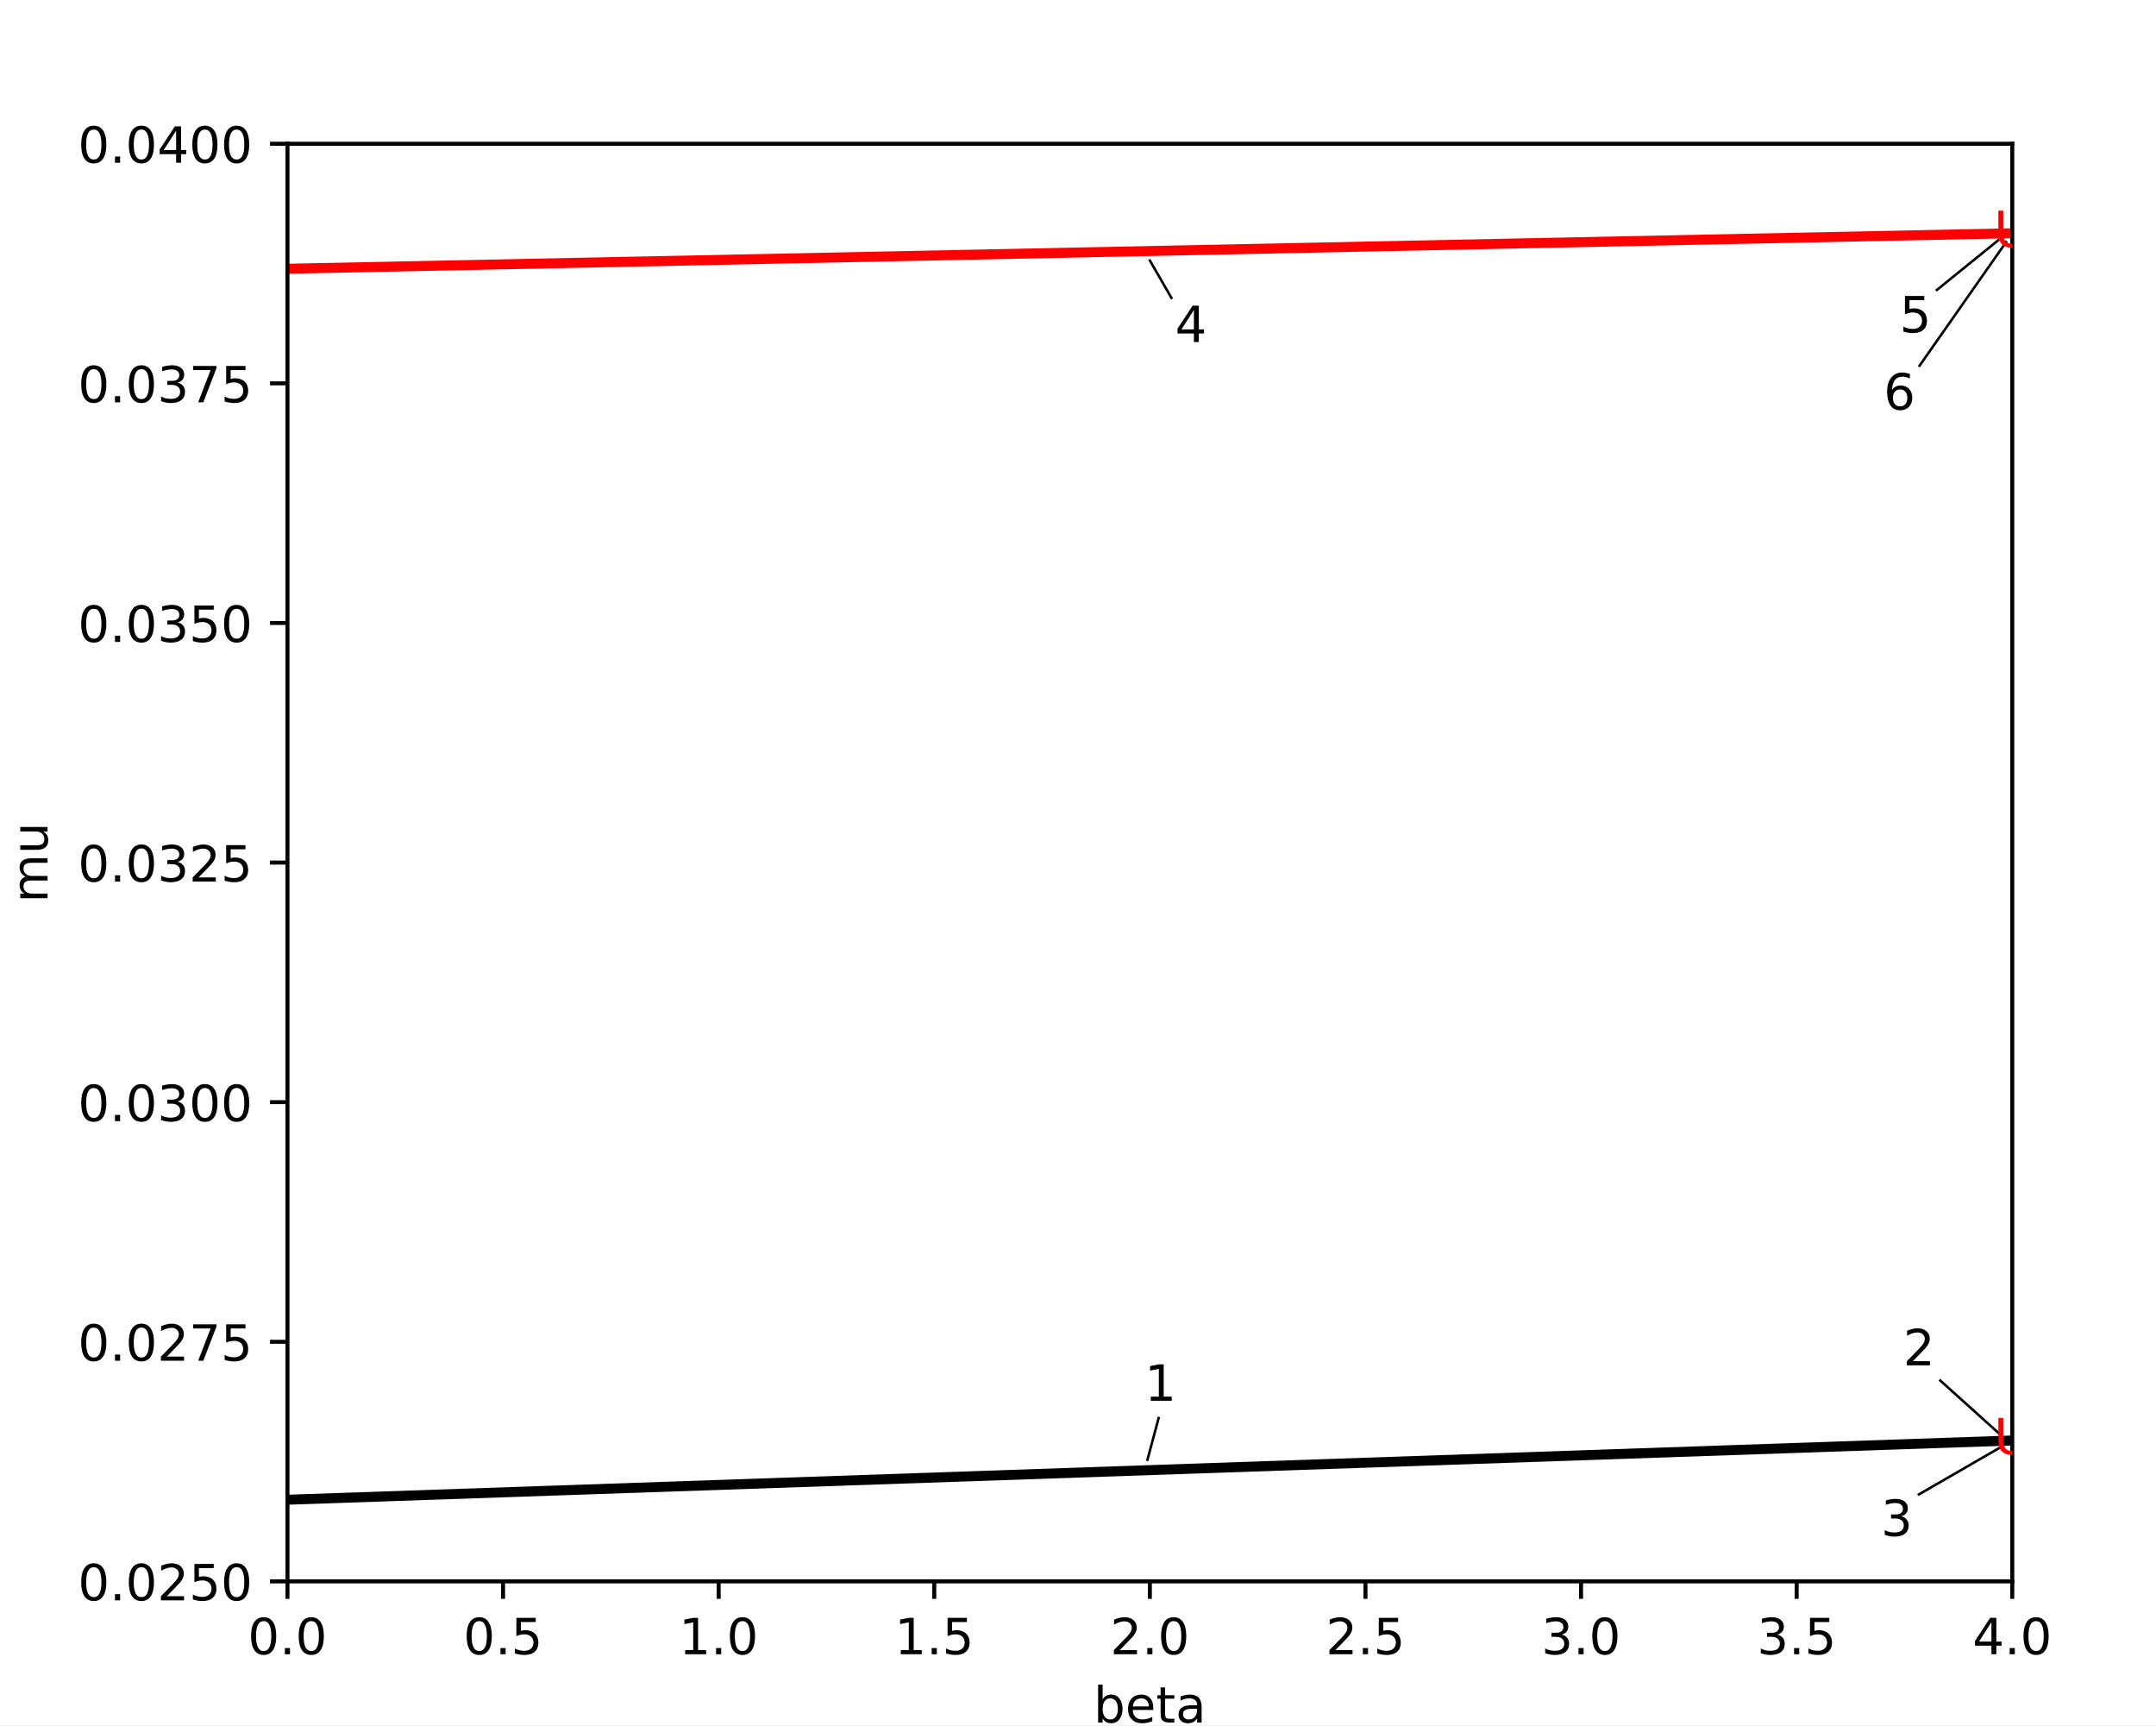
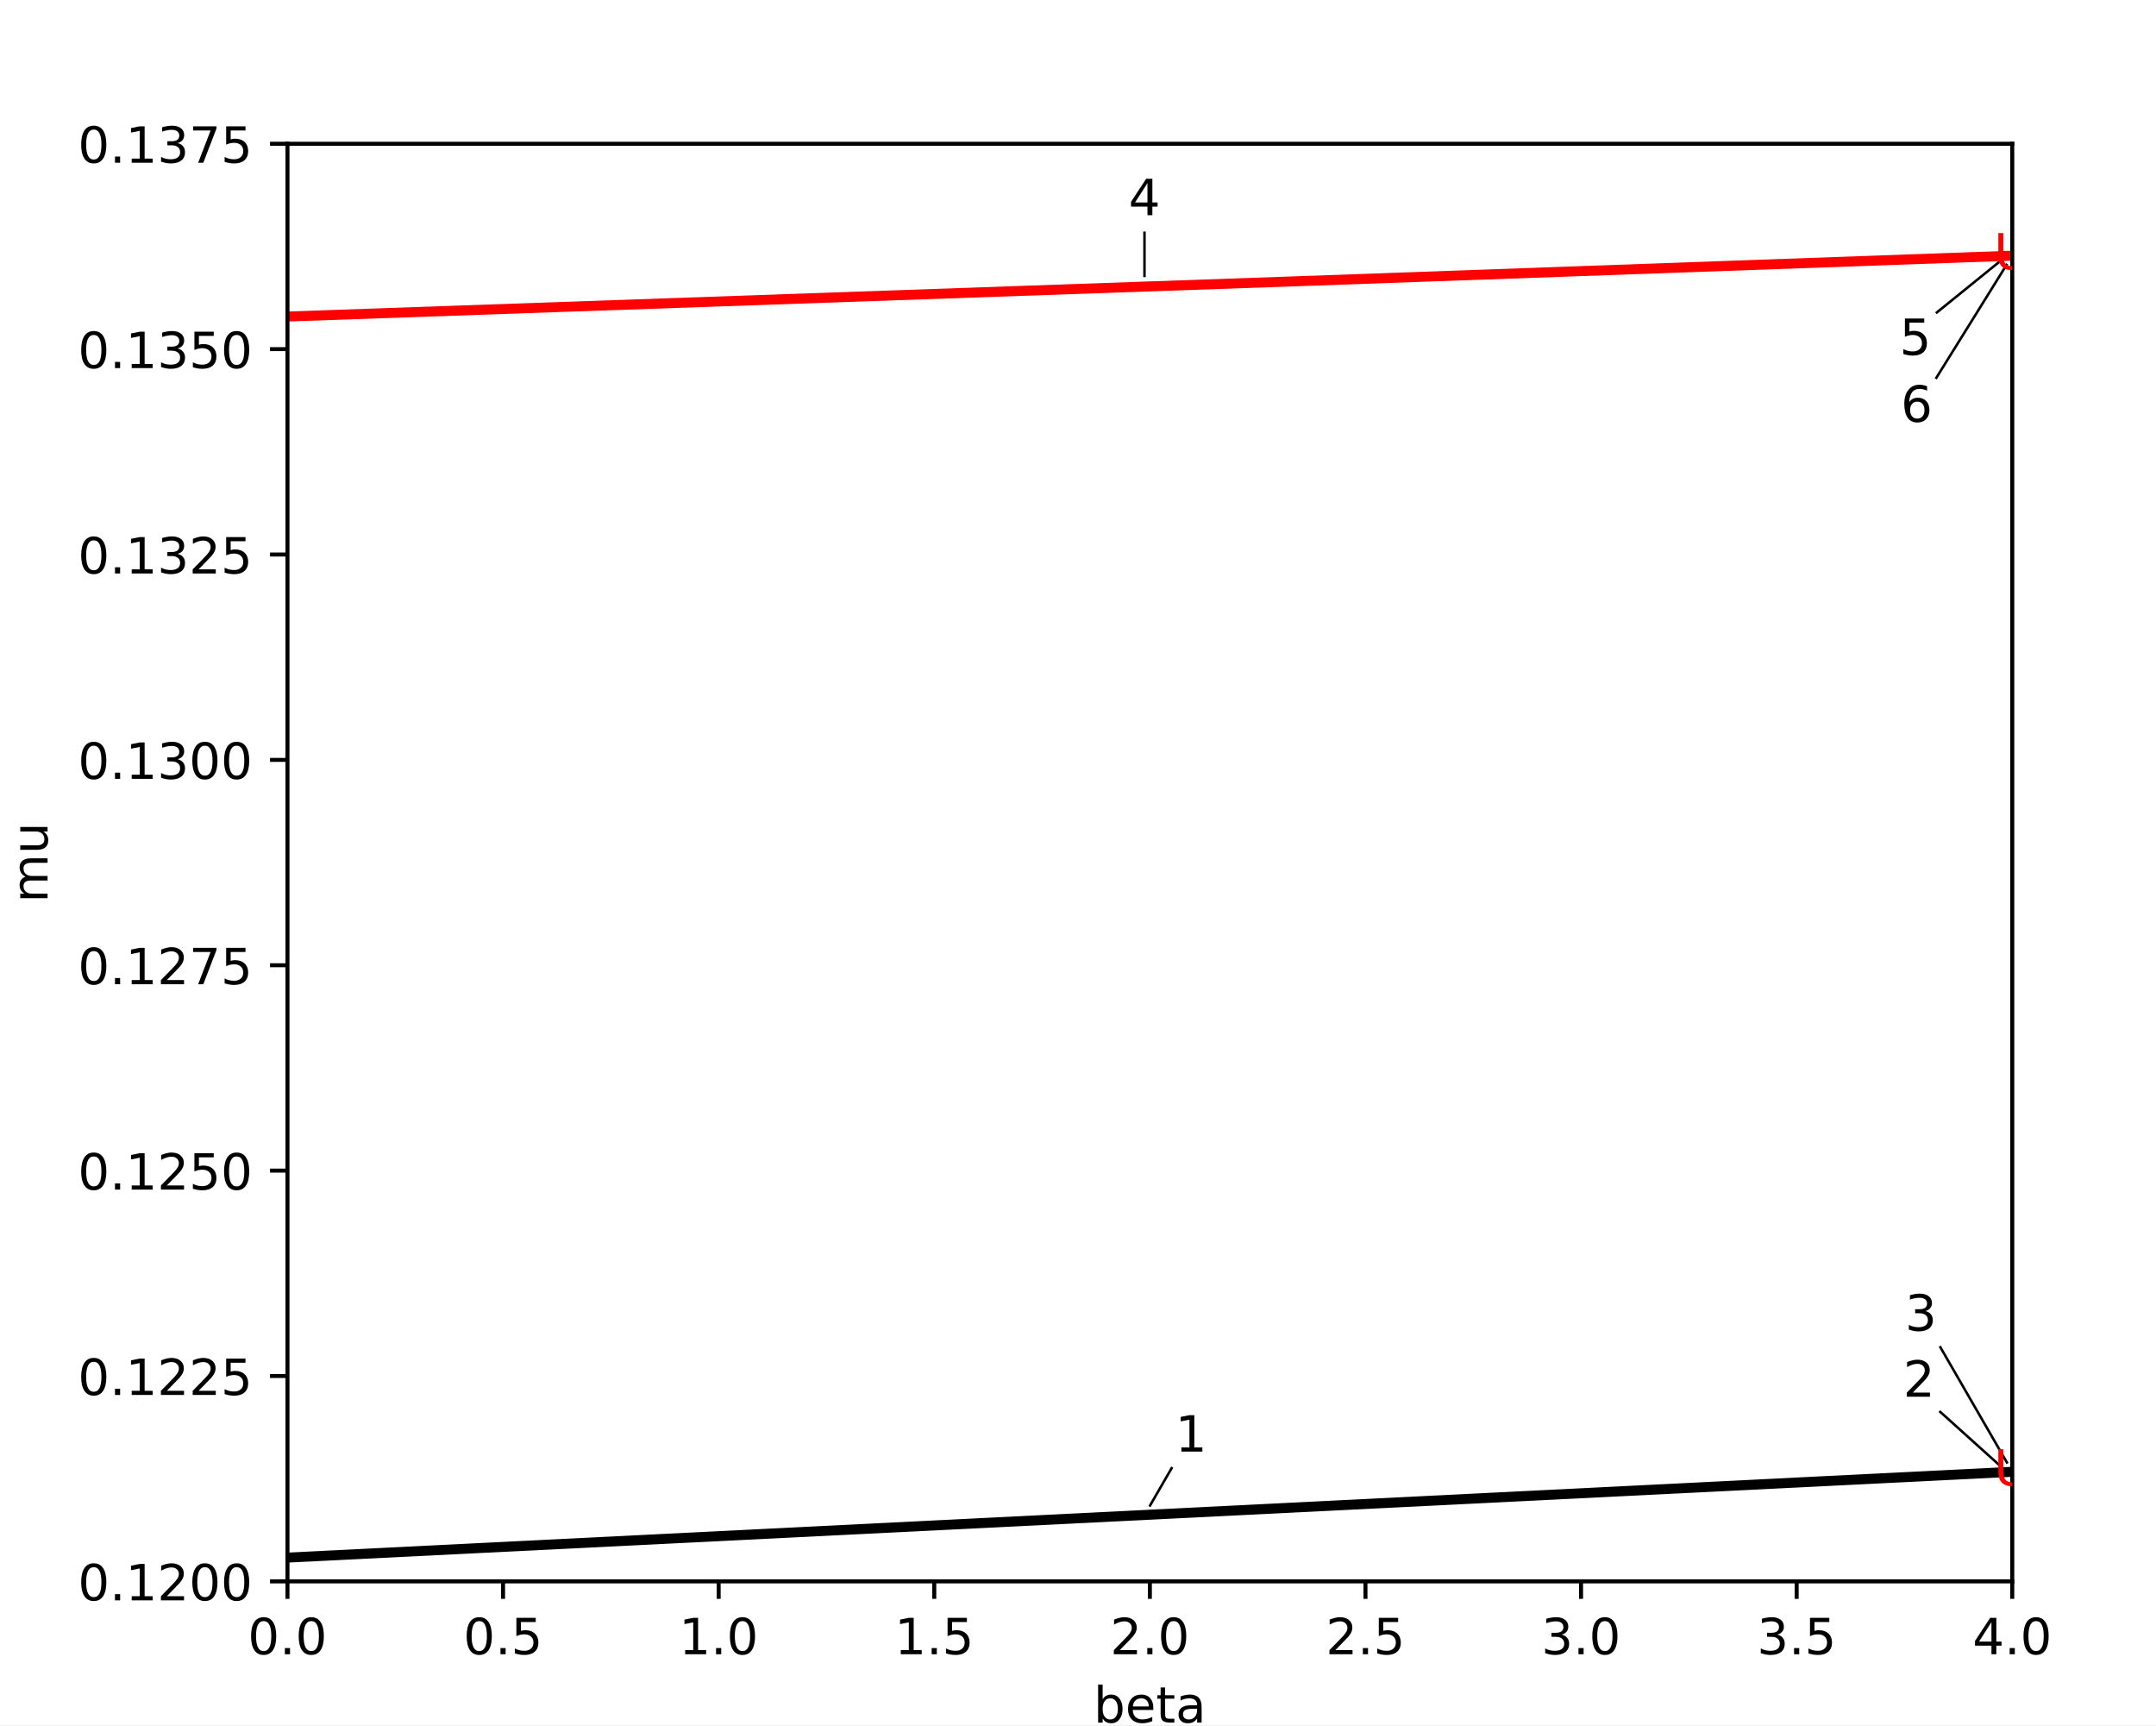
<svg xmlns="http://www.w3.org/2000/svg" xmlns:xlink="http://www.w3.org/1999/xlink" height="345.6pt" version="1.1" viewBox="0 0 432 345.6" width="432pt">
  <defs>
    <style type="text/css">*{stroke-linecap:butt;stroke-linejoin:round;}</style>
  </defs>
  <g id="figure_1">
    <g id="patch_1">
      <path d="M 0 345.6  L 432 345.6  L 432 0  L 0 0  z " style="fill:#ffffff;" />
    </g>
    <g id="axes_1">
      <g id="patch_2">
        <path d="M 57.6 316.8  L 403.2 316.8  L 403.2 28.8  L 57.6 28.8  z " style="fill:#ffffff;" />
      </g>
      <g id="matplotlib.axis_1">
        <g id="xtick_1">
          <g id="line2d_1">
            <defs>
-               <path d="M 0 0  L 0 3.5  " id="mce2680ce5f" style="stroke:#000000;stroke-width:0.8;" />
-             </defs>
-             <g>
-               <use style="stroke:#000000;stroke-width:0.8;" x="57.6" xlink:href="#mce2680ce5f" y="316.8" />
+               <path d="M 0 0  L 0 3.5  " id="m49699aedb4" style="stroke:#000000;stroke-width:0.8;" />
+             </defs>
+             <g>
+               <use style="stroke:#000000;stroke-width:0.8;" x="57.6" xlink:href="#m49699aedb4" y="316.8" />
            </g>
          </g>
          <g id="text_1">
            <g transform="translate(49.64844 331.3984)scale(0.1 -0.1)">
              <defs>
                <path d="M 2034 4250  Q 1547 4250 1301 3770  Q 1056 3291 1056 2328  Q 1056 1369 1301 889  Q 1547 409 2034 409  Q 2525 409 2770 889  Q 3016 1369 3016 2328  Q 3016 3291 2770 3770  Q 2525 4250 2034 4250  z M 2034 4750  Q 2819 4750 3233 4129  Q 3647 3509 3647 2328  Q 3647 1150 3233 529  Q 2819 -91 2034 -91  Q 1250 -91 836 529  Q 422 1150 422 2328  Q 422 3509 836 4129  Q 1250 4750 2034 4750  z " id="DejaVuSans-30" transform="scale(0.015625)" />
                <path d="M 684 794  L 1344 794  L 1344 0  L 684 0  L 684 794  z " id="DejaVuSans-2e" transform="scale(0.015625)" />
              </defs>
              <use xlink:href="#DejaVuSans-30" />
              <use x="63.623" xlink:href="#DejaVuSans-2e" />
              <use x="95.41" xlink:href="#DejaVuSans-30" />
            </g>
          </g>
        </g>
        <g id="xtick_2">
          <g id="line2d_2">
            <g>
-               <use style="stroke:#000000;stroke-width:0.8;" x="100.8" xlink:href="#mce2680ce5f" y="316.8" />
+               <use style="stroke:#000000;stroke-width:0.8;" x="100.8" xlink:href="#m49699aedb4" y="316.8" />
            </g>
          </g>
          <g id="text_2">
            <g transform="translate(92.84844 331.3984)scale(0.1 -0.1)">
              <defs>
                <path d="M 691 4666  L 3169 4666  L 3169 4134  L 1269 4134  L 1269 2991  Q 1406 3038 1543 3061  Q 1681 3084 1819 3084  Q 2600 3084 3056 2656  Q 3513 2228 3513 1497  Q 3513 744 3044 326  Q 2575 -91 1722 -91  Q 1428 -91 1123 -41  Q 819 9 494 109  L 494 744  Q 775 591 1075 516  Q 1375 441 1709 441  Q 2250 441 2565 725  Q 2881 1009 2881 1497  Q 2881 1984 2565 2268  Q 2250 2553 1709 2553  Q 1456 2553 1204 2497  Q 953 2441 691 2322  L 691 4666  z " id="DejaVuSans-35" transform="scale(0.015625)" />
              </defs>
              <use xlink:href="#DejaVuSans-30" />
              <use x="63.623" xlink:href="#DejaVuSans-2e" />
              <use x="95.41" xlink:href="#DejaVuSans-35" />
            </g>
          </g>
        </g>
        <g id="xtick_3">
          <g id="line2d_3">
            <g>
-               <use style="stroke:#000000;stroke-width:0.8;" x="144" xlink:href="#mce2680ce5f" y="316.8" />
+               <use style="stroke:#000000;stroke-width:0.8;" x="144" xlink:href="#m49699aedb4" y="316.8" />
            </g>
          </g>
          <g id="text_3">
            <g transform="translate(136.0484 331.3984)scale(0.1 -0.1)">
              <defs>
                <path d="M 794 531  L 1825 531  L 1825 4091  L 703 3866  L 703 4441  L 1819 4666  L 2450 4666  L 2450 531  L 3481 531  L 3481 0  L 794 0  L 794 531  z " id="DejaVuSans-31" transform="scale(0.015625)" />
              </defs>
              <use xlink:href="#DejaVuSans-31" />
              <use x="63.623" xlink:href="#DejaVuSans-2e" />
              <use x="95.41" xlink:href="#DejaVuSans-30" />
            </g>
          </g>
        </g>
        <g id="xtick_4">
          <g id="line2d_4">
            <g>
-               <use style="stroke:#000000;stroke-width:0.8;" x="187.2" xlink:href="#mce2680ce5f" y="316.8" />
+               <use style="stroke:#000000;stroke-width:0.8;" x="187.2" xlink:href="#m49699aedb4" y="316.8" />
            </g>
          </g>
          <g id="text_4">
            <g transform="translate(179.2484 331.3984)scale(0.1 -0.1)">
              <use xlink:href="#DejaVuSans-31" />
              <use x="63.623" xlink:href="#DejaVuSans-2e" />
              <use x="95.41" xlink:href="#DejaVuSans-35" />
            </g>
          </g>
        </g>
        <g id="xtick_5">
          <g id="line2d_5">
            <g>
-               <use style="stroke:#000000;stroke-width:0.8;" x="230.4" xlink:href="#mce2680ce5f" y="316.8" />
+               <use style="stroke:#000000;stroke-width:0.8;" x="230.4" xlink:href="#m49699aedb4" y="316.8" />
            </g>
          </g>
          <g id="text_5">
            <g transform="translate(222.4484 331.3984)scale(0.1 -0.1)">
              <defs>
                <path d="M 1228 531  L 3431 531  L 3431 0  L 469 0  L 469 531  Q 828 903 1448 1529  Q 2069 2156 2228 2338  Q 2531 2678 2651 2914  Q 2772 3150 2772 3378  Q 2772 3750 2511 3984  Q 2250 4219 1831 4219  Q 1534 4219 1204 4116  Q 875 4013 500 3803  L 500 4441  Q 881 4594 1212 4672  Q 1544 4750 1819 4750  Q 2544 4750 2975 4387  Q 3406 4025 3406 3419  Q 3406 3131 3298 2873  Q 3191 2616 2906 2266  Q 2828 2175 2409 1742  Q 1991 1309 1228 531  z " id="DejaVuSans-32" transform="scale(0.015625)" />
              </defs>
              <use xlink:href="#DejaVuSans-32" />
              <use x="63.623" xlink:href="#DejaVuSans-2e" />
              <use x="95.41" xlink:href="#DejaVuSans-30" />
            </g>
          </g>
        </g>
        <g id="xtick_6">
          <g id="line2d_6">
            <g>
-               <use style="stroke:#000000;stroke-width:0.8;" x="273.6" xlink:href="#mce2680ce5f" y="316.8" />
+               <use style="stroke:#000000;stroke-width:0.8;" x="273.6" xlink:href="#m49699aedb4" y="316.8" />
            </g>
          </g>
          <g id="text_6">
            <g transform="translate(265.6484 331.3984)scale(0.1 -0.1)">
              <use xlink:href="#DejaVuSans-32" />
              <use x="63.623" xlink:href="#DejaVuSans-2e" />
              <use x="95.41" xlink:href="#DejaVuSans-35" />
            </g>
          </g>
        </g>
        <g id="xtick_7">
          <g id="line2d_7">
            <g>
-               <use style="stroke:#000000;stroke-width:0.8;" x="316.8" xlink:href="#mce2680ce5f" y="316.8" />
+               <use style="stroke:#000000;stroke-width:0.8;" x="316.8" xlink:href="#m49699aedb4" y="316.8" />
            </g>
          </g>
          <g id="text_7">
            <g transform="translate(308.8484 331.3984)scale(0.1 -0.1)">
              <defs>
                <path d="M 2597 2516  Q 3050 2419 3304 2112  Q 3559 1806 3559 1356  Q 3559 666 3084 287  Q 2609 -91 1734 -91  Q 1441 -91 1130 -33  Q 819 25 488 141  L 488 750  Q 750 597 1062 519  Q 1375 441 1716 441  Q 2309 441 2620 675  Q 2931 909 2931 1356  Q 2931 1769 2642 2001  Q 2353 2234 1838 2234  L 1294 2234  L 1294 2753  L 1863 2753  Q 2328 2753 2575 2939  Q 2822 3125 2822 3475  Q 2822 3834 2567 4026  Q 2313 4219 1838 4219  Q 1578 4219 1281 4162  Q 984 4106 628 3988  L 628 4550  Q 988 4650 1302 4700  Q 1616 4750 1894 4750  Q 2613 4750 3031 4423  Q 3450 4097 3450 3541  Q 3450 3153 3228 2886  Q 3006 2619 2597 2516  z " id="DejaVuSans-33" transform="scale(0.015625)" />
              </defs>
              <use xlink:href="#DejaVuSans-33" />
              <use x="63.623" xlink:href="#DejaVuSans-2e" />
              <use x="95.41" xlink:href="#DejaVuSans-30" />
            </g>
          </g>
        </g>
        <g id="xtick_8">
          <g id="line2d_8">
            <g>
-               <use style="stroke:#000000;stroke-width:0.8;" x="360" xlink:href="#mce2680ce5f" y="316.8" />
+               <use style="stroke:#000000;stroke-width:0.8;" x="360" xlink:href="#m49699aedb4" y="316.8" />
            </g>
          </g>
          <g id="text_8">
            <g transform="translate(352.0484 331.3984)scale(0.1 -0.1)">
              <use xlink:href="#DejaVuSans-33" />
              <use x="63.623" xlink:href="#DejaVuSans-2e" />
              <use x="95.41" xlink:href="#DejaVuSans-35" />
            </g>
          </g>
        </g>
        <g id="xtick_9">
          <g id="line2d_9">
            <g>
-               <use style="stroke:#000000;stroke-width:0.8;" x="403.2" xlink:href="#mce2680ce5f" y="316.8" />
+               <use style="stroke:#000000;stroke-width:0.8;" x="403.2" xlink:href="#m49699aedb4" y="316.8" />
            </g>
          </g>
          <g id="text_9">
            <g transform="translate(395.2484 331.3984)scale(0.1 -0.1)">
              <defs>
                <path d="M 2419 4116  L 825 1625  L 2419 1625  L 2419 4116  z M 2253 4666  L 3047 4666  L 3047 1625  L 3713 1625  L 3713 1100  L 3047 1100  L 3047 0  L 2419 0  L 2419 1100  L 313 1100  L 313 1709  L 2253 4666  z " id="DejaVuSans-34" transform="scale(0.015625)" />
              </defs>
              <use xlink:href="#DejaVuSans-34" />
              <use x="63.623" xlink:href="#DejaVuSans-2e" />
              <use x="95.41" xlink:href="#DejaVuSans-30" />
            </g>
          </g>
        </g>
        <g id="text_10">
          <g transform="translate(219.125 345.0766)scale(0.1 -0.1)">
            <defs>
              <path d="M 3116 1747  Q 3116 2381 2855 2742  Q 2594 3103 2138 3103  Q 1681 3103 1420 2742  Q 1159 2381 1159 1747  Q 1159 1113 1420 752  Q 1681 391 2138 391  Q 2594 391 2855 752  Q 3116 1113 3116 1747  z M 1159 2969  Q 1341 3281 1617 3432  Q 1894 3584 2278 3584  Q 2916 3584 3314 3078  Q 3713 2572 3713 1747  Q 3713 922 3314 415  Q 2916 -91 2278 -91  Q 1894 -91 1617 61  Q 1341 213 1159 525  L 1159 0  L 581 0  L 581 4863  L 1159 4863  L 1159 2969  z " id="DejaVuSans-62" transform="scale(0.015625)" />
              <path d="M 3597 1894  L 3597 1613  L 953 1613  Q 991 1019 1311 708  Q 1631 397 2203 397  Q 2534 397 2845 478  Q 3156 559 3463 722  L 3463 178  Q 3153 47 2828 -22  Q 2503 -91 2169 -91  Q 1331 -91 842 396  Q 353 884 353 1716  Q 353 2575 817 3079  Q 1281 3584 2069 3584  Q 2775 3584 3186 3129  Q 3597 2675 3597 1894  z M 3022 2063  Q 3016 2534 2758 2815  Q 2500 3097 2075 3097  Q 1594 3097 1305 2825  Q 1016 2553 972 2059  L 3022 2063  z " id="DejaVuSans-65" transform="scale(0.015625)" />
              <path d="M 1172 4494  L 1172 3500  L 2356 3500  L 2356 3053  L 1172 3053  L 1172 1153  Q 1172 725 1289 603  Q 1406 481 1766 481  L 2356 481  L 2356 0  L 1766 0  Q 1100 0 847 248  Q 594 497 594 1153  L 594 3053  L 172 3053  L 172 3500  L 594 3500  L 594 4494  L 1172 4494  z " id="DejaVuSans-74" transform="scale(0.015625)" />
              <path d="M 2194 1759  Q 1497 1759 1228 1600  Q 959 1441 959 1056  Q 959 750 1161 570  Q 1363 391 1709 391  Q 2188 391 2477 730  Q 2766 1069 2766 1631  L 2766 1759  L 2194 1759  z M 3341 1997  L 3341 0  L 2766 0  L 2766 531  Q 2569 213 2275 61  Q 1981 -91 1556 -91  Q 1019 -91 701 211  Q 384 513 384 1019  Q 384 1609 779 1909  Q 1175 2209 1959 2209  L 2766 2209  L 2766 2266  Q 2766 2663 2505 2880  Q 2244 3097 1772 3097  Q 1472 3097 1187 3025  Q 903 2953 641 2809  L 641 3341  Q 956 3463 1253 3523  Q 1550 3584 1831 3584  Q 2591 3584 2966 3190  Q 3341 2797 3341 1997  z " id="DejaVuSans-61" transform="scale(0.015625)" />
            </defs>
            <use xlink:href="#DejaVuSans-62" />
            <use x="63.477" xlink:href="#DejaVuSans-65" />
            <use x="125" xlink:href="#DejaVuSans-74" />
            <use x="164.209" xlink:href="#DejaVuSans-61" />
          </g>
        </g>
      </g>
      <g id="matplotlib.axis_2">
        <g id="ytick_1">
          <g id="line2d_10">
            <defs>
-               <path d="M 0 0  L -3.5 0  " id="m635c81f0d3" style="stroke:#000000;stroke-width:0.8;" />
-             </defs>
-             <g>
-               <use style="stroke:#000000;stroke-width:0.8;" x="57.6" xlink:href="#m635c81f0d3" y="316.8" />
+               <path d="M 0 0  L -3.5 0  " id="m24485cbc75" style="stroke:#000000;stroke-width:0.8;" />
+             </defs>
+             <g>
+               <use style="stroke:#000000;stroke-width:0.8;" x="57.6" xlink:href="#m24485cbc75" y="316.8" />
            </g>
          </g>
          <g id="text_11">
            <g transform="translate(15.60938 320.5992)scale(0.1 -0.1)">
              <use xlink:href="#DejaVuSans-30" />
              <use x="63.623" xlink:href="#DejaVuSans-2e" />
-               <use x="95.41" xlink:href="#DejaVuSans-30" />
+               <use x="95.41" xlink:href="#DejaVuSans-31" />
+               <use x="159.033" xlink:href="#DejaVuSans-32" />
+               <use x="222.656" xlink:href="#DejaVuSans-30" />
+               <use x="286.279" xlink:href="#DejaVuSans-30" />
+             </g>
+           </g>
+         </g>
+         <g id="ytick_2">
+           <g id="line2d_11">
+             <g>
+               <use style="stroke:#000000;stroke-width:0.8;" x="57.6" xlink:href="#m24485cbc75" y="275.657" />
+             </g>
+           </g>
+           <g id="text_12">
+             <g transform="translate(15.60938 279.4564)scale(0.1 -0.1)">
+               <use xlink:href="#DejaVuSans-30" />
+               <use x="63.623" xlink:href="#DejaVuSans-2e" />
+               <use x="95.41" xlink:href="#DejaVuSans-31" />
+               <use x="159.033" xlink:href="#DejaVuSans-32" />
+               <use x="222.656" xlink:href="#DejaVuSans-32" />
+               <use x="286.279" xlink:href="#DejaVuSans-35" />
+             </g>
+           </g>
+         </g>
+         <g id="ytick_3">
+           <g id="line2d_12">
+             <g>
+               <use style="stroke:#000000;stroke-width:0.8;" x="57.6" xlink:href="#m24485cbc75" y="234.514" />
+             </g>
+           </g>
+           <g id="text_13">
+             <g transform="translate(15.60938 238.3135)scale(0.1 -0.1)">
+               <use xlink:href="#DejaVuSans-30" />
+               <use x="63.623" xlink:href="#DejaVuSans-2e" />
+               <use x="95.41" xlink:href="#DejaVuSans-31" />
              <use x="159.033" xlink:href="#DejaVuSans-32" />
              <use x="222.656" xlink:href="#DejaVuSans-35" />
              <use x="286.279" xlink:href="#DejaVuSans-30" />
            </g>
          </g>
        </g>
-         <g id="ytick_2">
-           <g id="line2d_11">
-             <g>
-               <use style="stroke:#000000;stroke-width:0.8;" x="57.6" xlink:href="#m635c81f0d3" y="268.8" />
-             </g>
-           </g>
-           <g id="text_12">
-             <g transform="translate(15.60938 272.5992)scale(0.1 -0.1)">
+         <g id="ytick_4">
+           <g id="line2d_13">
+             <g>
+               <use style="stroke:#000000;stroke-width:0.8;" x="57.6" xlink:href="#m24485cbc75" y="193.371" />
+             </g>
+           </g>
+           <g id="text_14">
+             <g transform="translate(15.60938 197.1706)scale(0.1 -0.1)">
              <defs>
                <path d="M 525 4666  L 3525 4666  L 3525 4397  L 1831 0  L 1172 0  L 2766 4134  L 525 4134  L 525 4666  z " id="DejaVuSans-37" transform="scale(0.015625)" />
              </defs>
              <use xlink:href="#DejaVuSans-30" />
              <use x="63.623" xlink:href="#DejaVuSans-2e" />
-               <use x="95.41" xlink:href="#DejaVuSans-30" />
+               <use x="95.41" xlink:href="#DejaVuSans-31" />
              <use x="159.033" xlink:href="#DejaVuSans-32" />
              <use x="222.656" xlink:href="#DejaVuSans-37" />
              <use x="286.279" xlink:href="#DejaVuSans-35" />
            </g>
          </g>
        </g>
-         <g id="ytick_3">
-           <g id="line2d_12">
-             <g>
-               <use style="stroke:#000000;stroke-width:0.8;" x="57.6" xlink:href="#m635c81f0d3" y="220.8" />
-             </g>
-           </g>
-           <g id="text_13">
-             <g transform="translate(15.60938 224.5992)scale(0.1 -0.1)">
-               <use xlink:href="#DejaVuSans-30" />
-               <use x="63.623" xlink:href="#DejaVuSans-2e" />
-               <use x="95.41" xlink:href="#DejaVuSans-30" />
+         <g id="ytick_5">
+           <g id="line2d_14">
+             <g>
+               <use style="stroke:#000000;stroke-width:0.8;" x="57.6" xlink:href="#m24485cbc75" y="152.229" />
+             </g>
+           </g>
+           <g id="text_15">
+             <g transform="translate(15.60938 156.0278)scale(0.1 -0.1)">
+               <use xlink:href="#DejaVuSans-30" />
+               <use x="63.623" xlink:href="#DejaVuSans-2e" />
+               <use x="95.41" xlink:href="#DejaVuSans-31" />
              <use x="159.033" xlink:href="#DejaVuSans-33" />
              <use x="222.656" xlink:href="#DejaVuSans-30" />
              <use x="286.279" xlink:href="#DejaVuSans-30" />
            </g>
          </g>
        </g>
-         <g id="ytick_4">
-           <g id="line2d_13">
-             <g>
-               <use style="stroke:#000000;stroke-width:0.8;" x="57.6" xlink:href="#m635c81f0d3" y="172.8" />
-             </g>
-           </g>
-           <g id="text_14">
-             <g transform="translate(15.60938 176.5992)scale(0.1 -0.1)">
-               <use xlink:href="#DejaVuSans-30" />
-               <use x="63.623" xlink:href="#DejaVuSans-2e" />
-               <use x="95.41" xlink:href="#DejaVuSans-30" />
+         <g id="ytick_6">
+           <g id="line2d_15">
+             <g>
+               <use style="stroke:#000000;stroke-width:0.8;" x="57.6" xlink:href="#m24485cbc75" y="111.086" />
+             </g>
+           </g>
+           <g id="text_16">
+             <g transform="translate(15.60938 114.8849)scale(0.1 -0.1)">
+               <use xlink:href="#DejaVuSans-30" />
+               <use x="63.623" xlink:href="#DejaVuSans-2e" />
+               <use x="95.41" xlink:href="#DejaVuSans-31" />
              <use x="159.033" xlink:href="#DejaVuSans-33" />
              <use x="222.656" xlink:href="#DejaVuSans-32" />
              <use x="286.279" xlink:href="#DejaVuSans-35" />
            </g>
          </g>
        </g>
-         <g id="ytick_5">
-           <g id="line2d_14">
-             <g>
-               <use style="stroke:#000000;stroke-width:0.8;" x="57.6" xlink:href="#m635c81f0d3" y="124.8" />
-             </g>
-           </g>
-           <g id="text_15">
-             <g transform="translate(15.60938 128.5992)scale(0.1 -0.1)">
-               <use xlink:href="#DejaVuSans-30" />
-               <use x="63.623" xlink:href="#DejaVuSans-2e" />
-               <use x="95.41" xlink:href="#DejaVuSans-30" />
+         <g id="ytick_7">
+           <g id="line2d_16">
+             <g>
+               <use style="stroke:#000000;stroke-width:0.8;" x="57.6" xlink:href="#m24485cbc75" y="69.943" />
+             </g>
+           </g>
+           <g id="text_17">
+             <g transform="translate(15.60938 73.74208)scale(0.1 -0.1)">
+               <use xlink:href="#DejaVuSans-30" />
+               <use x="63.623" xlink:href="#DejaVuSans-2e" />
+               <use x="95.41" xlink:href="#DejaVuSans-31" />
              <use x="159.033" xlink:href="#DejaVuSans-33" />
              <use x="222.656" xlink:href="#DejaVuSans-35" />
              <use x="286.279" xlink:href="#DejaVuSans-30" />
            </g>
          </g>
        </g>
-         <g id="ytick_6">
-           <g id="line2d_15">
-             <g>
-               <use style="stroke:#000000;stroke-width:0.8;" x="57.6" xlink:href="#m635c81f0d3" y="76.8" />
-             </g>
-           </g>
-           <g id="text_16">
-             <g transform="translate(15.60938 80.59922)scale(0.1 -0.1)">
-               <use xlink:href="#DejaVuSans-30" />
-               <use x="63.623" xlink:href="#DejaVuSans-2e" />
-               <use x="95.41" xlink:href="#DejaVuSans-30" />
+         <g id="ytick_8">
+           <g id="line2d_17">
+             <g>
+               <use style="stroke:#000000;stroke-width:0.8;" x="57.6" xlink:href="#m24485cbc75" y="28.8" />
+             </g>
+           </g>
+           <g id="text_18">
+             <g transform="translate(15.60938 32.59922)scale(0.1 -0.1)">
+               <use xlink:href="#DejaVuSans-30" />
+               <use x="63.623" xlink:href="#DejaVuSans-2e" />
+               <use x="95.41" xlink:href="#DejaVuSans-31" />
              <use x="159.033" xlink:href="#DejaVuSans-33" />
              <use x="222.656" xlink:href="#DejaVuSans-37" />
              <use x="286.279" xlink:href="#DejaVuSans-35" />
            </g>
          </g>
        </g>
-         <g id="ytick_7">
-           <g id="line2d_16">
-             <g>
-               <use style="stroke:#000000;stroke-width:0.8;" x="57.6" xlink:href="#m635c81f0d3" y="28.8" />
-             </g>
-           </g>
-           <g id="text_17">
-             <g transform="translate(15.60938 32.59922)scale(0.1 -0.1)">
-               <use xlink:href="#DejaVuSans-30" />
-               <use x="63.623" xlink:href="#DejaVuSans-2e" />
-               <use x="95.41" xlink:href="#DejaVuSans-30" />
-               <use x="159.033" xlink:href="#DejaVuSans-34" />
-               <use x="222.656" xlink:href="#DejaVuSans-30" />
-               <use x="286.279" xlink:href="#DejaVuSans-30" />
-             </g>
-           </g>
-         </g>
-         <g id="text_18">
+         <g id="text_19">
          <g transform="translate(9.529687 180.8391)rotate(-90)scale(0.1 -0.1)">
            <defs>
              <path d="M 3328 2828  Q 3544 3216 3844 3400  Q 4144 3584 4550 3584  Q 5097 3584 5394 3201  Q 5691 2819 5691 2113  L 5691 0  L 5113 0  L 5113 2094  Q 5113 2597 4934 2840  Q 4756 3084 4391 3084  Q 3944 3084 3684 2787  Q 3425 2491 3425 1978  L 3425 0  L 2847 0  L 2847 2094  Q 2847 2600 2669 2842  Q 2491 3084 2119 3084  Q 1678 3084 1418 2786  Q 1159 2488 1159 1978  L 1159 0  L 581 0  L 581 3500  L 1159 3500  L 1159 2956  Q 1356 3278 1631 3431  Q 1906 3584 2284 3584  Q 2666 3584 2933 3390  Q 3200 3197 3328 2828  z " id="DejaVuSans-6d" transform="scale(0.015625)" />
              <path d="M 544 1381  L 544 3500  L 1119 3500  L 1119 1403  Q 1119 906 1312 657  Q 1506 409 1894 409  Q 2359 409 2629 706  Q 2900 1003 2900 1516  L 2900 3500  L 3475 3500  L 3475 0  L 2900 0  L 2900 538  Q 2691 219 2414 64  Q 2138 -91 1772 -91  Q 1169 -91 856 284  Q 544 659 544 1381  z M 1991 3584  L 1991 3584  z " id="DejaVuSans-75" transform="scale(0.015625)" />
            </defs>
            <use xlink:href="#DejaVuSans-6d" />
            <use x="97.412" xlink:href="#DejaVuSans-75" />
          </g>
        </g>
      </g>
-       <g id="line2d_17">
-         <path clip-path="url(#p95c7175566)" d="M 229.917 292.432  L 232.154 284.087  " style="fill:none;stroke:#000000;stroke-linecap:square;stroke-width:0.5;" />
-       </g>
      <g id="line2d_18">
-         <path clip-path="url(#p95c7175566)" d="M 400.549 287.167  L 388.778 276.567  " style="fill:none;stroke:#000000;stroke-linecap:square;stroke-width:0.5;" />
+         <path clip-path="url(#p675092bc43)" d="M 230.438 301.603  L 234.758 294.121  " style="fill:none;stroke:#000000;stroke-linecap:square;stroke-width:0.5;" />
      </g>
      <g id="line2d_19">
-         <path clip-path="url(#p95c7175566)" d="M 401.329 289.656  L 384.494 299.376  " style="fill:none;stroke:#000000;stroke-linecap:square;stroke-width:0.5;" />
+         <path clip-path="url(#p675092bc43)" d="M 400.549 293.452  L 388.778 282.853  " style="fill:none;stroke:#000000;stroke-linecap:square;stroke-width:0.5;" />
      </g>
      <g id="line2d_20">
-         <path clip-path="url(#p95c7175566)" d="M 230.406 52.195  L 234.726 59.678  " style="fill:none;stroke:#000000;stroke-linecap:square;stroke-width:0.5;" />
+         <path clip-path="url(#p675092bc43)" d="M 402.12 292.975  L 388.8 269.904  " style="fill:none;stroke:#000000;stroke-linecap:square;stroke-width:0.5;" />
      </g>
      <g id="line2d_21">
-         <path clip-path="url(#p95c7175566)" d="M 400.41 48.114  L 388.1 58.082  " style="fill:none;stroke:#000000;stroke-linecap:square;stroke-width:0.5;" />
+         <path clip-path="url(#p675092bc43)" d="M 229.321 55.264  L 229.321 46.624  " style="fill:none;stroke:#000000;stroke-linecap:square;stroke-width:0.5;" />
      </g>
      <g id="line2d_22">
-         <path clip-path="url(#p95c7175566)" d="M 401.961 48.501  L 384.616 73.272  " style="fill:none;stroke:#000000;stroke-linecap:square;stroke-width:0.5;" />
+         <path clip-path="url(#p675092bc43)" d="M 400.401 52.621  L 388.091 62.589  " style="fill:none;stroke:#000000;stroke-linecap:square;stroke-width:0.5;" />
      </g>
      <g id="line2d_23">
-         <path clip-path="url(#p95c7175566)" d="M 57.6 300.444  L 403.2 288.576  L 403.2 288.576  " style="fill:none;stroke:#000000;stroke-linecap:square;stroke-width:2;" />
+         <path clip-path="url(#p675092bc43)" d="M 402.059 53.056  L 387.992 75.678  " style="fill:none;stroke:#000000;stroke-linecap:square;stroke-width:0.5;" />
      </g>
      <g id="line2d_24">
-         <path clip-path="url(#p95c7175566)" d="M 57.6 53.837  L 403.2 46.731  L 403.2 46.731  " style="fill:none;stroke:#ff0000;stroke-linecap:square;stroke-width:2;" />
+         <path clip-path="url(#p675092bc43)" d="M 57.6 312.036  L 403.2 294.846  L 403.2 294.846  " style="fill:none;stroke:#000000;stroke-linecap:square;stroke-width:2;" />
+       </g>
+       <g id="line2d_25">
+         <path clip-path="url(#p675092bc43)" d="M 57.6 63.41  L 259.986 56.339  L 403.2 51.221  L 403.2 51.221  " style="fill:none;stroke:#ff0000;stroke-linecap:square;stroke-width:2;" />
      </g>
      <g id="patch_3">
        <path d="M 57.6 316.8  L 57.6 28.8  " style="fill:none;stroke:#000000;stroke-linecap:square;stroke-linejoin:miter;stroke-width:0.8;" />
      </g>
      <g id="patch_4">
        <path d="M 403.2 316.8  L 403.2 28.8  " style="fill:none;stroke:#000000;stroke-linecap:square;stroke-linejoin:miter;stroke-width:0.8;" />
      </g>
      <g id="patch_5">
        <path d="M 57.6 316.8  L 403.2 316.8  " style="fill:none;stroke:#000000;stroke-linecap:square;stroke-linejoin:miter;stroke-width:0.8;" />
      </g>
      <g id="patch_6">
        <path d="M 57.6 28.8  L 403.2 28.8  " style="fill:none;stroke:#000000;stroke-linecap:square;stroke-linejoin:miter;stroke-width:0.8;" />
      </g>
-       <g id="text_19">
-         <g clip-path="url(#p95c7175566)">
-           <g transform="translate(229.3451 280.6162)scale(0.1 -0.1)">
+       <g id="text_20">
+         <g clip-path="url(#p675092bc43)">
+           <g transform="translate(235.4784 290.7943)scale(0.1 -0.1)">
            <use xlink:href="#DejaVuSans-31" />
          </g>
        </g>
      </g>
-       <g id="text_20">
-         <g clip-path="url(#p95c7175566)">
-           <g transform="translate(381.345 273.5243)scale(0.1 -0.1)">
+       <g id="text_21">
+         <g clip-path="url(#p675092bc43)">
+           <g transform="translate(381.3449 279.8099)scale(0.1 -0.1)">
            <use xlink:href="#DejaVuSans-32" />
          </g>
        </g>
      </g>
-       <g id="text_21">
-         <g clip-path="url(#p95c7175566)">
-           <g transform="translate(376.8843 307.6949)scale(0.1 -0.1)">
+       <g id="text_22">
+         <g clip-path="url(#p675092bc43)">
+           <g transform="translate(381.7175 266.5776)scale(0.1 -0.1)">
            <use xlink:href="#DejaVuSans-33" />
          </g>
        </g>
      </g>
-       <g id="text_22">
-         <g clip-path="url(#p95c7175566)">
-           <g transform="translate(235.4456 68.52315)scale(0.1 -0.1)">
+       <g id="text_23">
+         <g clip-path="url(#p675092bc43)">
+           <g transform="translate(226.1399 43.10405)scale(0.1 -0.1)">
            <use xlink:href="#DejaVuSans-34" />
          </g>
        </g>
      </g>
-       <g id="text_23">
-         <g clip-path="url(#p95c7175566)">
-           <g transform="translate(380.618 66.58692)scale(0.1 -0.1)">
+       <g id="text_24">
+         <g clip-path="url(#p675092bc43)">
+           <g transform="translate(380.6099 71.09415)scale(0.1 -0.1)">
            <use xlink:href="#DejaVuSans-35" />
          </g>
        </g>
      </g>
-       <g id="text_24">
-         <g clip-path="url(#p95c7175566)">
-           <g transform="translate(377.4277 82.05002)scale(0.1 -0.1)">
+       <g id="text_25">
+         <g clip-path="url(#p675092bc43)">
+           <g transform="translate(380.8687 84.49972)scale(0.1 -0.1)">
            <defs>
              <path d="M 2113 2584  Q 1688 2584 1439 2293  Q 1191 2003 1191 1497  Q 1191 994 1439 701  Q 1688 409 2113 409  Q 2538 409 2786 701  Q 3034 994 3034 1497  Q 3034 2003 2786 2293  Q 2538 2584 2113 2584  z M 3366 4563  L 3366 3988  Q 3128 4100 2886 4159  Q 2644 4219 2406 4219  Q 1781 4219 1451 3797  Q 1122 3375 1075 2522  Q 1259 2794 1537 2939  Q 1816 3084 2150 3084  Q 2853 3084 3261 2657  Q 3669 2231 3669 1497  Q 3669 778 3244 343  Q 2819 -91 2113 -91  Q 1303 -91 875 529  Q 447 1150 447 2328  Q 447 3434 972 4092  Q 1497 4750 2381 4750  Q 2619 4750 2861 4703  Q 3103 4656 3366 4563  z " id="DejaVuSans-36" transform="scale(0.015625)" />
            </defs>
            <use xlink:href="#DejaVuSans-36" />
          </g>
        </g>
      </g>
-       <g id="text_25">
-         <g clip-path="url(#p95c7175566)">
-           <g style="fill:#ff0000;" transform="translate(399.5406 291.3358)scale(0.1 -0.1)">
+       <g id="text_26">
+         <g clip-path="url(#p675092bc43)">
+           <g style="fill:#ff0000;" transform="translate(399.5406 297.6053)scale(0.1 -0.1)">
            <defs>
              <path d="M 556 4666  L 1191 4666  L 1191 1831  Q 1191 1081 1462 751  Q 1734 422 2344 422  Q 2950 422 3222 751  Q 3494 1081 3494 1831  L 3494 4666  L 4128 4666  L 4128 1753  Q 4128 841 3676 375  Q 3225 -91 2344 -91  Q 1459 -91 1007 375  Q 556 841 556 1753  L 556 4666  z " id="DejaVuSans-55" transform="scale(0.015625)" />
            </defs>
            <use xlink:href="#DejaVuSans-55" />
          </g>
        </g>
      </g>
-       <g id="text_26">
-         <g clip-path="url(#p95c7175566)">
-           <g style="fill:#ff0000;" transform="translate(399.5406 49.49085)scale(0.1 -0.1)">
+       <g id="text_27">
+         <g clip-path="url(#p675092bc43)">
+           <g style="fill:#ff0000;" transform="translate(399.5406 53.98079)scale(0.1 -0.1)">
            <use xlink:href="#DejaVuSans-55" />
          </g>
        </g>
      </g>
    </g>
  </g>
  <defs>
-     <clipPath id="p95c7175566">
+     <clipPath id="p675092bc43">
      <rect height="288" width="345.6" x="57.6" y="28.8" />
    </clipPath>
  </defs>
</svg>
